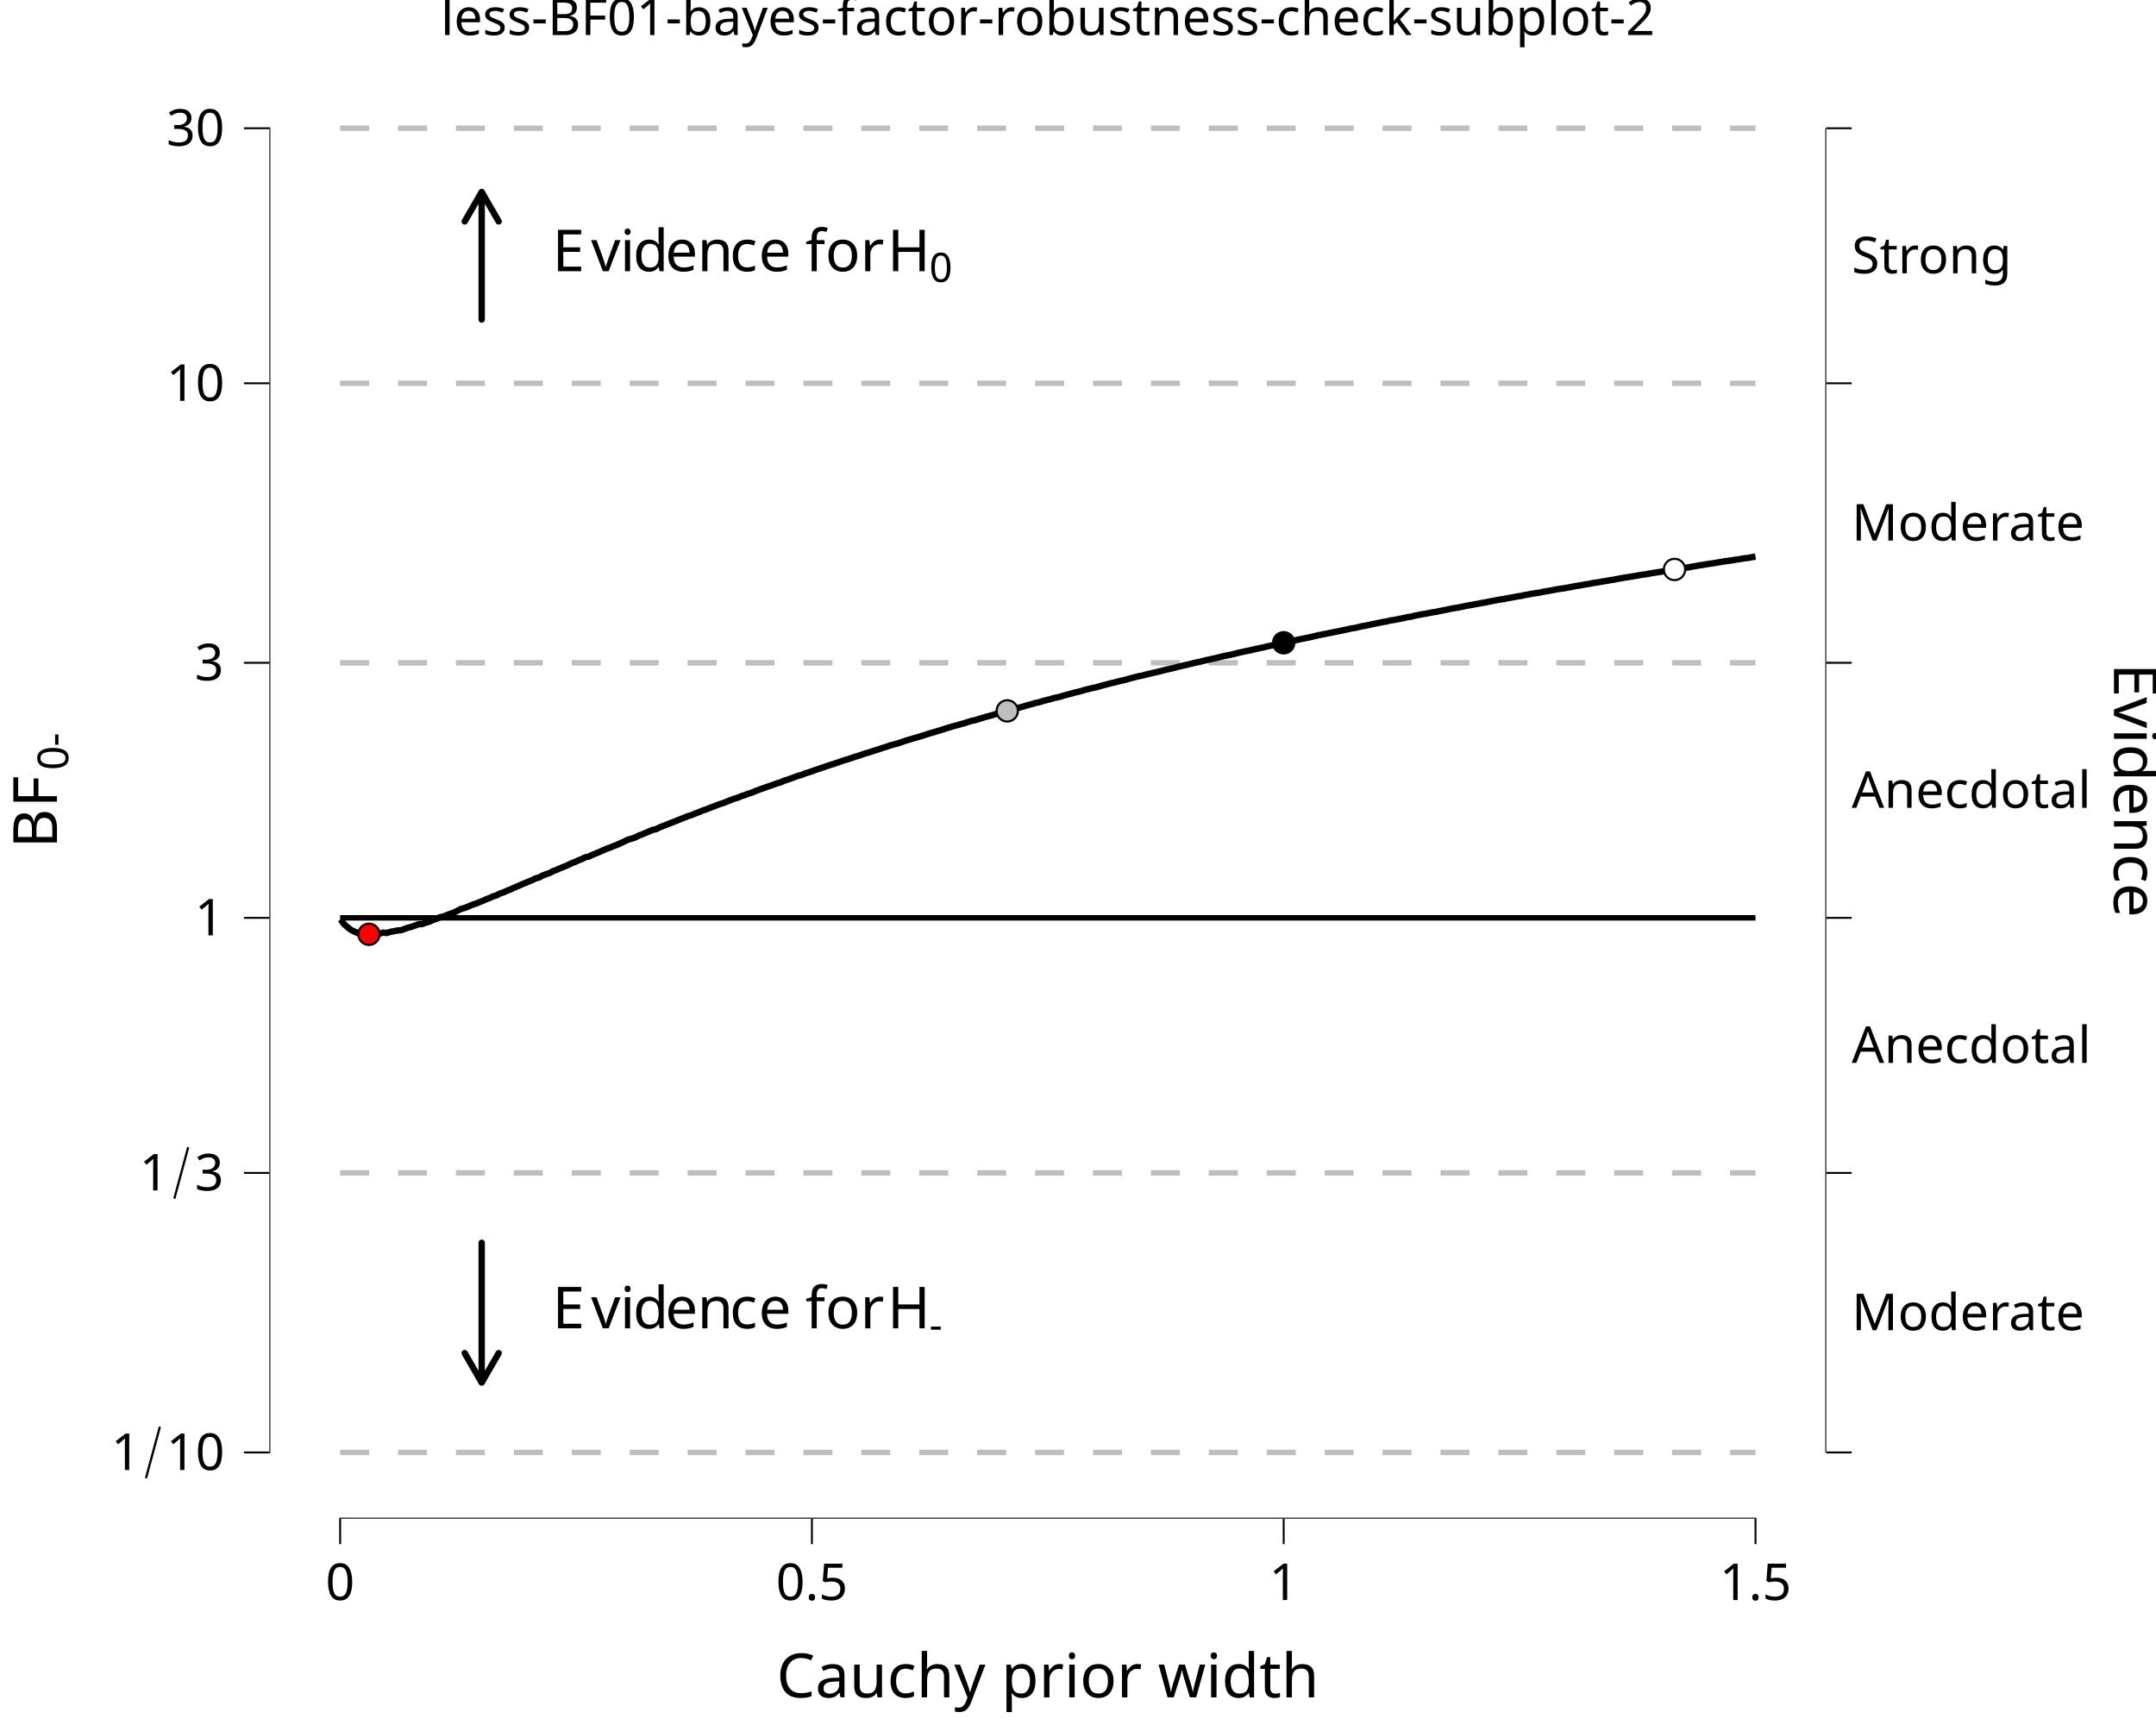
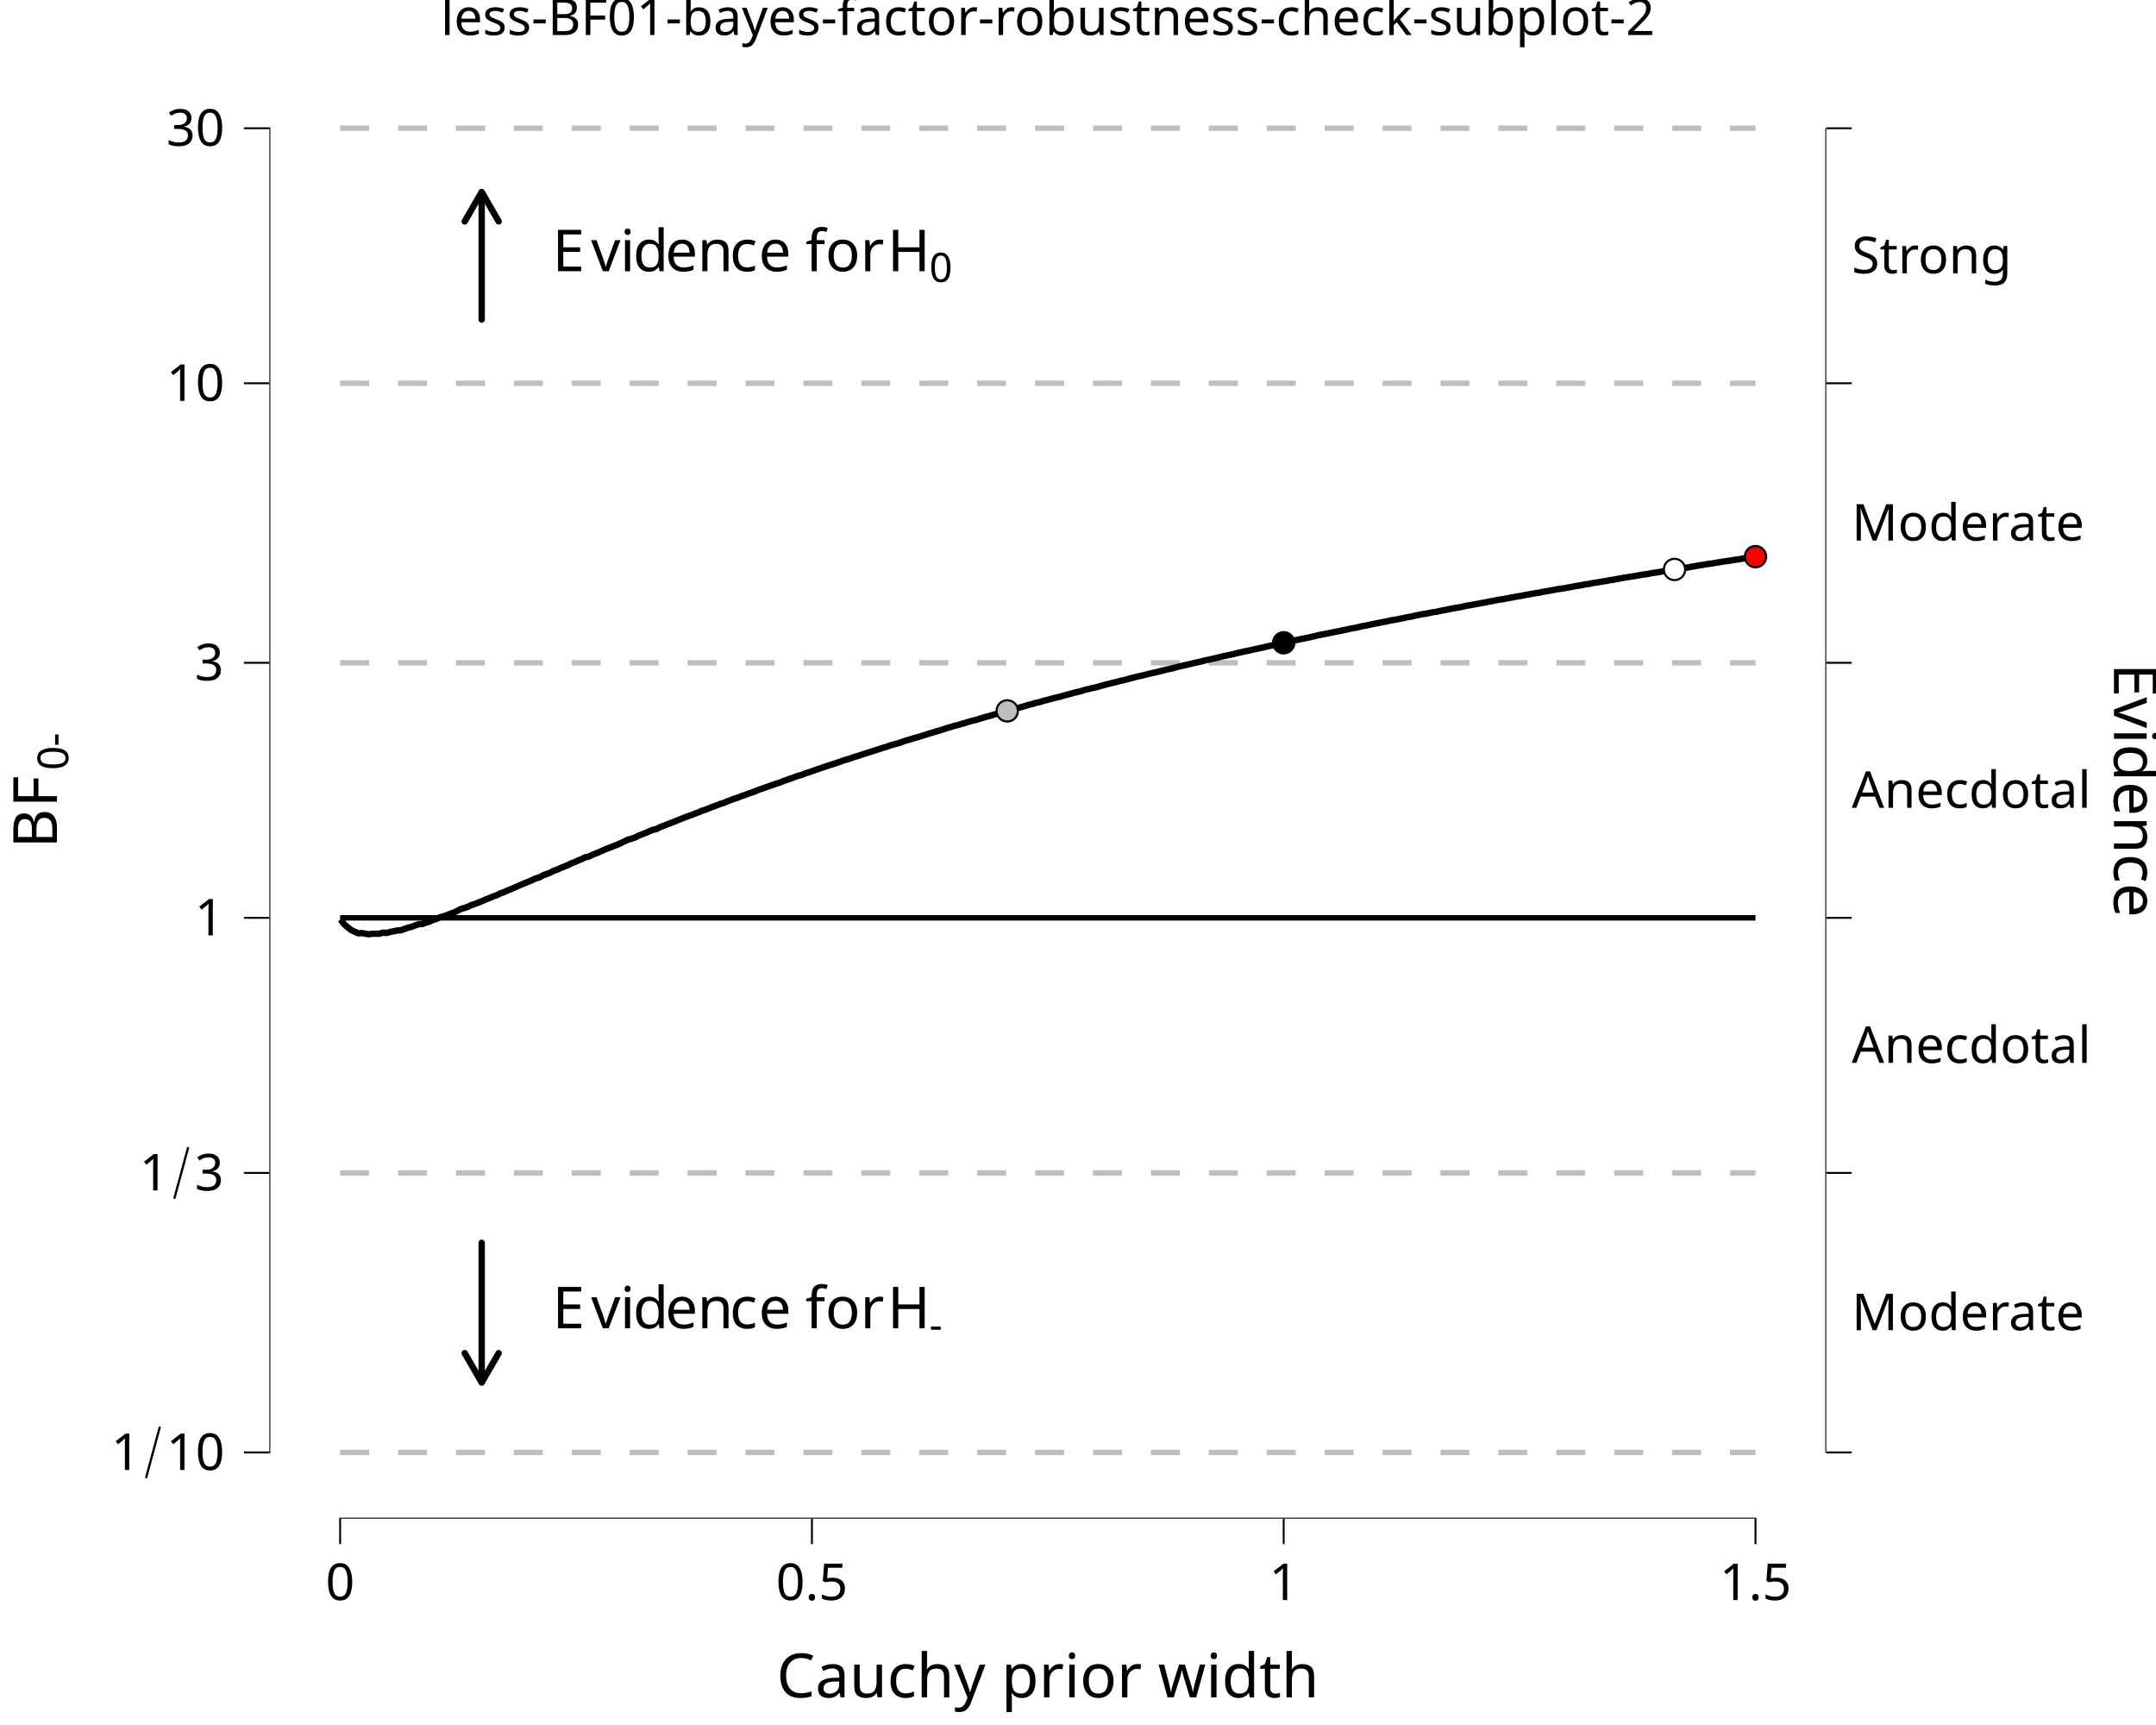
<svg xmlns="http://www.w3.org/2000/svg" class="svglite" data-engine-version="2.0" width="720.00pt" height="576.00pt" viewBox="0 0 720.00 576.00">
  <defs>
    <style type="text/css">
    .svglite line, .svglite polyline, .svglite polygon, .svglite path, .svglite rect, .svglite circle {
      fill: none;
      stroke: #000000;
      stroke-linecap: round;
      stroke-linejoin: round;
      stroke-miterlimit: 10.00;
    }
  </style>
  </defs>
  <rect width="100%" height="100%" style="stroke: none; fill: #FFFFFF;" />
  <defs>
    <clipPath id="cpMC4wMHw3MjAuMDB8MC4wMHw1NzYuMDA=">
      <rect x="0.00" y="0.00" width="720.00" height="576.00" />
    </clipPath>
  </defs>
  <g clip-path="url(#cpMC4wMHw3MjAuMDB8MC4wMHw1NzYuMDA=)">
    <rect x="-0" y="0.00" width="720.00" height="576.00" style="stroke-width: 10.67; stroke: none;" />
  </g>
  <defs>
    <clipPath id="cpODkuOTZ8NjA5Ljg4fDIwLjcxfDUwNy4wOQ==">
      <rect x="89.96" y="20.71" width="519.92" height="486.39" />
    </clipPath>
  </defs>
  <g clip-path="url(#cpODkuOTZ8NjA5Ljg4fDIwLjcxfDUwNy4wOQ==)">
    <rect x="89.96" y="20.71" width="519.92" height="486.39" style="stroke-width: 10.67; stroke: none;" />
    <line x1="113.59" y1="484.99" x2="586.25" y2="484.99" style="stroke-width: 1.81; stroke: #BEBEBE; stroke-dasharray: 9.67,9.67; stroke-linecap: butt;" />
    <line x1="113.59" y1="391.65" x2="586.25" y2="391.65" style="stroke-width: 1.81; stroke: #BEBEBE; stroke-dasharray: 9.67,9.67; stroke-linecap: butt;" />
    <line x1="113.59" y1="306.48" x2="586.25" y2="306.48" style="stroke-width: 1.81; stroke-linecap: butt;" />
    <line x1="113.59" y1="221.32" x2="586.25" y2="221.32" style="stroke-width: 1.81; stroke: #BEBEBE; stroke-dasharray: 9.67,9.67; stroke-linecap: butt;" />
    <line x1="113.59" y1="127.98" x2="586.25" y2="127.98" style="stroke-width: 1.81; stroke: #BEBEBE; stroke-dasharray: 9.67,9.67; stroke-linecap: butt;" />
    <line x1="113.59" y1="42.82" x2="586.25" y2="42.82" style="stroke-width: 1.81; stroke: #BEBEBE; stroke-dasharray: 9.67,9.67; stroke-linecap: butt;" />
    <polyline points="113.75,307.01 114.93,308.62 116.12,309.65 117.30,310.57 118.49,311.12 119.67,311.65 120.86,311.56 122.04,311.78 123.22,311.97 124.41,311.77 125.59,311.77 126.78,311.77 127.96,311.40 129.14,311.54 130.33,311.17 131.51,310.96 132.70,310.70 133.88,310.62 135.07,310.21 136.25,309.77 137.43,309.48 138.62,309.04 139.80,308.60 140.99,308.56 142.17,308.09 143.35,307.79 144.54,307.19 145.72,306.84 146.91,306.29 148.09,306.00 149.28,305.55 150.46,305.10 151.64,304.71 152.83,304.07 154.01,303.47 155.20,303.17 156.38,302.71 157.57,302.17 158.75,301.78 159.93,301.32 161.12,300.85 162.30,300.31 163.49,299.86 164.67,299.32 165.85,298.95 167.04,298.32 168.22,297.94 169.41,297.39 170.59,296.94 171.78,296.37 172.96,295.89 174.14,295.36 175.33,294.87 176.51,294.39 177.70,293.90 178.88,293.31 180.07,292.99 181.25,292.33 182.43,291.90 183.62,291.47 184.80,290.83 185.99,290.40 187.17,289.87 188.35,289.40 189.54,288.92 190.72,288.31 191.91,287.86 193.09,287.32 194.28,286.86 195.46,286.26 196.64,286.02 197.83,285.43 199.01,284.97 200.20,284.48 201.38,283.94 202.56,283.43 203.75,283.01 204.93,282.51 206.12,282.07 207.30,281.52 208.49,280.98 209.67,280.40 210.85,280.05 212.04,279.68 213.22,279.06 214.41,278.60 215.59,278.14 216.78,277.61 217.96,277.11 219.14,276.86 220.33,276.26 221.51,275.78 222.70,275.34 223.88,274.85 225.06,274.40 226.25,273.93 227.43,273.44 228.62,272.98 229.80,272.51 230.99,272.15 232.17,271.64 233.35,271.21 234.54,270.69 235.72,270.31 236.91,269.83 238.09,269.38 239.28,268.93 240.46,268.47 241.64,268.12 242.83,267.62 244.01,267.15 245.20,266.71 246.38,266.35 247.56,265.85 248.75,265.48 249.93,265.00 251.12,264.64 252.30,264.16 253.49,263.68 254.67,263.28 255.85,262.85 257.04,262.45 258.22,262.04 259.41,261.60 260.59,261.26 261.77,260.74 262.96,260.36 264.14,259.93 265.33,259.50 266.51,259.06 267.70,258.76 268.88,258.25 270.06,257.91 271.25,257.49 272.43,257.06 273.62,256.67 274.80,256.26 275.99,255.85 277.17,255.46 278.35,255.10 279.54,254.69 280.72,254.29 281.91,253.86 283.09,253.53 284.27,253.15 285.46,252.71 286.64,252.39 287.83,251.98 289.01,251.57 290.20,251.23 291.38,250.84 292.56,250.47 293.75,250.08 294.93,249.68 296.12,249.35 297.30,248.90 298.48,248.59 299.67,248.26 300.85,247.89 302.04,247.45 303.22,247.09 304.41,246.76 305.59,246.38 306.77,246.07 307.96,245.70 309.14,245.33 310.33,244.92 311.51,244.60 312.70,244.23 313.88,243.89 315.06,243.51 316.25,243.11 317.43,242.79 318.62,242.41 319.80,242.12 320.98,241.76 322.17,241.45 323.35,241.05 324.54,240.71 325.72,240.46 326.91,240.07 328.09,239.72 329.27,239.36 330.46,239.06 331.64,238.71 332.83,238.35 334.01,238.01 335.20,237.71 336.38,237.39 337.56,236.98 338.75,236.72 339.93,236.38 341.12,236.09 342.30,235.74 343.48,235.39 344.67,235.10 345.85,234.71 347.04,234.49 348.22,234.10 349.41,233.79 350.59,233.51 351.77,233.15 352.96,232.87 354.14,232.61 355.33,232.23 356.51,231.92 357.69,231.62 358.88,231.27 360.06,231.00 361.25,230.69 362.43,230.32 363.62,230.05 364.80,229.75 365.98,229.51 367.17,229.19 368.35,228.83 369.54,228.54 370.72,228.21 371.91,227.95 373.09,227.64 374.27,227.34 375.46,227.09 376.64,226.75 377.83,226.43 379.01,226.12 380.19,225.82 381.38,225.61 382.56,225.28 383.75,224.99 384.93,224.72 386.12,224.46 387.30,224.17 388.48,223.86 389.67,223.56 390.85,223.32 392.04,223.03 393.22,222.70 394.41,222.42 395.59,222.14 396.77,221.87 397.96,221.59 399.14,221.30 400.33,221.06 401.51,220.77 402.69,220.46 403.88,220.22 405.06,219.94 406.25,219.69 407.43,219.38 408.62,219.10 409.80,218.85 410.98,218.62 412.17,218.35 413.35,218.03 414.54,217.78 415.72,217.49 416.90,217.28 418.09,217.01 419.27,216.72 420.46,216.48 421.64,216.24 422.83,215.93 424.01,215.68 425.19,215.44 426.38,215.16 427.56,214.90 428.75,214.63 429.93,214.37 431.12,214.18 432.30,213.85 433.48,213.59 434.67,213.34 435.85,213.12 437.04,212.88 438.22,212.60 439.40,212.32 440.59,212.04 441.77,211.83 442.96,211.60 444.14,211.34 445.33,211.12 446.51,210.86 447.69,210.65 448.88,210.37 450.06,210.14 451.25,209.85 452.43,209.68 453.61,209.43 454.80,209.11 455.98,208.93 457.17,208.67 458.35,208.42 459.54,208.17 460.72,207.95 461.90,207.68 463.09,207.51 464.27,207.18 465.46,207.03 466.64,206.80 467.83,206.56 469.01,206.31 470.19,206.05 471.38,205.89 472.56,205.56 473.75,205.34 474.93,205.09 476.11,204.94 477.30,204.68 478.48,204.45 479.67,204.29 480.85,204.01 482.04,203.79 483.22,203.56 484.40,203.30 485.59,203.08 486.77,202.89 487.96,202.68 489.14,202.41 490.33,202.18 491.51,201.98 492.69,201.76 493.88,201.54 495.06,201.31 496.25,201.11 497.43,200.86 498.61,200.64 499.80,200.41 500.98,200.18 502.17,200.05 503.35,199.77 504.54,199.58 505.72,199.35 506.90,199.13 508.09,198.96 509.27,198.69 510.46,198.48 511.64,198.26 512.82,198.07 514.01,197.91 515.19,197.64 516.38,197.43 517.56,197.23 518.75,197.01 519.93,196.78 521.11,196.60 522.30,196.44 523.48,196.22 524.67,196.02 525.85,195.75 527.04,195.58 528.22,195.38 529.40,195.14 530.59,194.99 531.77,194.72 532.96,194.55 534.14,194.36 535.32,194.14 536.51,193.97 537.69,193.73 538.88,193.56 540.06,193.33 541.25,193.11 542.43,192.89 543.61,192.73 544.80,192.52 545.98,192.34 547.17,192.13 548.35,191.91 549.54,191.78 550.72,191.55 551.90,191.34 553.09,191.16 554.27,190.98 555.46,190.76 556.64,190.59 557.82,190.39 559.01,190.17 560.19,190.01 561.38,189.78 562.56,189.63 563.75,189.47 564.93,189.23 566.11,189.05 567.30,188.81 568.48,188.66 569.67,188.44 570.85,188.26 572.03,188.10 573.22,187.89 574.40,187.70 575.59,187.49 576.77,187.33 577.96,187.17 579.14,186.96 580.32,186.79 581.51,186.61 582.69,186.41 583.88,186.27 585.06,186.04 586.25,185.87 " style="stroke-width: 2.13; stroke-linecap: butt;" />
-     <circle cx="123.22" cy="311.97" r="3.56" style="stroke-width: 0.71; fill: #FF0000;" />
+     <circle cx="586.25" cy="185.87" r="3.56" style="stroke-width: 0.71; fill: #FF0000;" />
    <circle cx="336.37" cy="237.37" r="3.56" style="stroke-width: 0.71; fill: #BEBEBE;" />
    <circle cx="428.69" cy="214.63" r="3.56" style="stroke-width: 0.71; fill: #000000;" />
    <circle cx="559.21" cy="190.15" r="3.56" style="stroke-width: 0.71; fill: #FFFFFF;" />
    <line x1="160.86" y1="414.98" x2="160.86" y2="461.65" style="stroke-width: 2.13; stroke-linejoin: bevel;" />
    <polyline points="155.19,451.83 160.86,461.65 166.53,451.83 " style="stroke-width: 2.13; stroke-linejoin: bevel;" />
    <line x1="160.86" y1="106.69" x2="160.86" y2="64.11" style="stroke-width: 2.13; stroke-linejoin: bevel;" />
    <polyline points="166.53,73.93 160.86,64.11 155.19,73.93 " style="stroke-width: 2.13; stroke-linejoin: bevel;" />
    <text x="184.49" y="443.54" style="font-size: 19.35px; font-family: sans;" textLength="12.91px" lengthAdjust="spacingAndGlyphs">E</text>
    <text x="197.40" y="443.54" style="font-size: 19.35px; font-family: sans;" textLength="9.68px" lengthAdjust="spacingAndGlyphs">v</text>
    <text x="207.08" y="443.54" style="font-size: 19.35px; font-family: sans;" textLength="4.30px" lengthAdjust="spacingAndGlyphs">i</text>
    <text x="211.38" y="443.54" style="font-size: 19.35px; font-family: sans;" textLength="10.76px" lengthAdjust="spacingAndGlyphs">d</text>
    <text x="222.14" y="443.54" style="font-size: 19.35px; font-family: sans;" textLength="10.76px" lengthAdjust="spacingAndGlyphs">e</text>
    <text x="232.90" y="443.54" style="font-size: 19.35px; font-family: sans;" textLength="10.76px" lengthAdjust="spacingAndGlyphs">n</text>
    <text x="243.66" y="443.54" style="font-size: 19.35px; font-family: sans;" textLength="9.68px" lengthAdjust="spacingAndGlyphs">c</text>
    <text x="253.34" y="443.54" style="font-size: 19.35px; font-family: sans;" textLength="10.76px" lengthAdjust="spacingAndGlyphs">e</text>
    <text x="264.10" y="443.54" style="font-size: 19.35px; font-family: sans;" textLength="4.84px" lengthAdjust="spacingAndGlyphs"> </text>
    <text x="268.94" y="443.54" style="font-size: 19.35px; font-family: sans;" textLength="22.58px" lengthAdjust="spacingAndGlyphs">for</text>
    <text x="291.52" y="443.54" style="font-size: 19.35px; font-family: sans;" textLength="4.84px" lengthAdjust="spacingAndGlyphs"> </text>
    <text x="296.36" y="443.54" style="font-size: 19.35px; font-family: sans;" textLength="13.98px" lengthAdjust="spacingAndGlyphs">H</text>
    <text x="310.34" y="447.12" style="font-size: 13.54px; font-family: sans;" textLength="4.51px" lengthAdjust="spacingAndGlyphs">-</text>
    <text x="184.49" y="90.56" style="font-size: 19.35px; font-family: sans;" textLength="12.91px" lengthAdjust="spacingAndGlyphs">E</text>
    <text x="197.40" y="90.56" style="font-size: 19.35px; font-family: sans;" textLength="9.68px" lengthAdjust="spacingAndGlyphs">v</text>
    <text x="207.08" y="90.56" style="font-size: 19.35px; font-family: sans;" textLength="4.30px" lengthAdjust="spacingAndGlyphs">i</text>
    <text x="211.38" y="90.56" style="font-size: 19.35px; font-family: sans;" textLength="10.76px" lengthAdjust="spacingAndGlyphs">d</text>
    <text x="222.14" y="90.56" style="font-size: 19.35px; font-family: sans;" textLength="10.76px" lengthAdjust="spacingAndGlyphs">e</text>
    <text x="232.90" y="90.56" style="font-size: 19.35px; font-family: sans;" textLength="10.76px" lengthAdjust="spacingAndGlyphs">n</text>
    <text x="243.66" y="90.56" style="font-size: 19.35px; font-family: sans;" textLength="9.68px" lengthAdjust="spacingAndGlyphs">c</text>
    <text x="253.34" y="90.56" style="font-size: 19.35px; font-family: sans;" textLength="10.76px" lengthAdjust="spacingAndGlyphs">e</text>
    <text x="264.10" y="90.56" style="font-size: 19.35px; font-family: sans;" textLength="4.84px" lengthAdjust="spacingAndGlyphs"> </text>
    <text x="268.94" y="90.56" style="font-size: 19.35px; font-family: sans;" textLength="22.58px" lengthAdjust="spacingAndGlyphs">for</text>
    <text x="291.52" y="90.56" style="font-size: 19.35px; font-family: sans;" textLength="4.84px" lengthAdjust="spacingAndGlyphs"> </text>
    <text x="296.36" y="90.56" style="font-size: 19.35px; font-family: sans;" textLength="13.98px" lengthAdjust="spacingAndGlyphs">H</text>
    <text x="310.34" y="94.14" style="font-size: 13.54px; font-family: sans;" textLength="7.53px" lengthAdjust="spacingAndGlyphs">0</text>
    <line x1="113.27" y1="507.09" x2="586.56" y2="507.09" style="stroke-width: 0.64; stroke-linecap: butt;" />
    <line x1="89.96" y1="485.30" x2="89.96" y2="42.50" style="stroke-width: 0.64; stroke-linecap: butt;" />
    <line x1="609.88" y1="484.99" x2="609.88" y2="42.82" style="stroke-width: 0.64; stroke-linecap: butt;" />
    <rect x="89.96" y="20.71" width="519.92" height="486.39" style="stroke-width: 0.00; stroke: none;" />
  </g>
  <g clip-path="url(#cpMC4wMHw3MjAuMDB8MC4wMHw1NzYuMDA=)">
    <polyline points="89.96,507.09 89.96,20.71 " style="stroke-width: 0.00; stroke: none; stroke-linecap: butt;" />
    <text x="37.13" y="490.84" style="font-size: 17.00px; font-family: sans;" textLength="9.46px" lengthAdjust="spacingAndGlyphs">1</text>
    <polyline points="48.83,493.29 53.32,476.68 " style="stroke-width: 0.75;" />
    <text x="55.57" y="490.84" style="font-size: 17.00px; font-family: sans;" textLength="18.91px" lengthAdjust="spacingAndGlyphs">10</text>
    <text x="46.58" y="397.50" style="font-size: 17.00px; font-family: sans;" textLength="9.46px" lengthAdjust="spacingAndGlyphs">1</text>
    <polyline points="58.29,399.96 62.78,383.35 " style="stroke-width: 0.75;" />
    <text x="65.03" y="397.50" style="font-size: 17.00px; font-family: sans;" textLength="9.46px" lengthAdjust="spacingAndGlyphs">3</text>
    <text x="65.03" y="312.33" style="font-size: 17.00px; font-family: sans;" textLength="9.46px" lengthAdjust="spacingAndGlyphs">1</text>
    <text x="65.03" y="227.17" style="font-size: 17.00px; font-family: sans;" textLength="9.46px" lengthAdjust="spacingAndGlyphs">3</text>
    <text x="55.57" y="133.84" style="font-size: 17.00px; font-family: sans;" textLength="18.91px" lengthAdjust="spacingAndGlyphs">10</text>
    <text x="55.57" y="48.67" style="font-size: 17.00px; font-family: sans;" textLength="18.91px" lengthAdjust="spacingAndGlyphs">30</text>
    <polyline points="81.46,484.99 89.96,484.99 " style="stroke-width: 0.64; stroke-linecap: butt;" />
    <polyline points="81.46,391.65 89.96,391.65 " style="stroke-width: 0.64; stroke-linecap: butt;" />
    <polyline points="81.46,306.48 89.96,306.48 " style="stroke-width: 0.64; stroke-linecap: butt;" />
    <polyline points="81.46,221.32 89.96,221.32 " style="stroke-width: 0.64; stroke-linecap: butt;" />
    <polyline points="81.46,127.98 89.96,127.98 " style="stroke-width: 0.64; stroke-linecap: butt;" />
    <polyline points="81.46,42.82 89.96,42.82 " style="stroke-width: 0.64; stroke-linecap: butt;" />
    <polyline points="609.88,507.09 609.88,20.71 " style="stroke-width: 0.00; stroke: none; stroke-linecap: butt;" />
    <polyline points="618.38,484.99 609.88,484.99 " style="stroke-width: 0.64; stroke-linecap: butt;" />
    <polyline points="618.38,438.32 609.88,438.32 " style="stroke-width: 0.64; stroke: none; stroke-linecap: butt;" />
    <polyline points="618.38,391.65 609.88,391.65 " style="stroke-width: 0.64; stroke-linecap: butt;" />
    <polyline points="618.38,349.07 609.88,349.07 " style="stroke-width: 0.64; stroke: none; stroke-linecap: butt;" />
    <polyline points="618.38,306.48 609.88,306.48 " style="stroke-width: 0.64; stroke-linecap: butt;" />
    <polyline points="618.38,263.90 609.88,263.90 " style="stroke-width: 0.64; stroke: none; stroke-linecap: butt;" />
    <polyline points="618.38,221.32 609.88,221.32 " style="stroke-width: 0.64; stroke-linecap: butt;" />
    <polyline points="618.38,174.65 609.88,174.65 " style="stroke-width: 0.64; stroke: none; stroke-linecap: butt;" />
    <polyline points="618.38,127.98 609.88,127.98 " style="stroke-width: 0.64; stroke-linecap: butt;" />
    <polyline points="618.38,85.40 609.88,85.40 " style="stroke-width: 0.64; stroke: none; stroke-linecap: butt;" />
    <polyline points="618.38,42.82 609.88,42.82 " style="stroke-width: 0.64; stroke-linecap: butt;" />
    <text x="618.38" y="444.17" style="font-size: 17.00px; font-family: sans;" textLength="71.83px" lengthAdjust="spacingAndGlyphs">Moderate</text>
    <text x="618.38" y="354.92" style="font-size: 17.00px; font-family: sans;" textLength="75.62px" lengthAdjust="spacingAndGlyphs">Anecdotal</text>
    <text x="618.38" y="269.75" style="font-size: 17.00px; font-family: sans;" textLength="75.62px" lengthAdjust="spacingAndGlyphs">Anecdotal</text>
    <text x="618.38" y="180.50" style="font-size: 17.00px; font-family: sans;" textLength="71.83px" lengthAdjust="spacingAndGlyphs">Moderate</text>
    <text x="618.38" y="91.25" style="font-size: 17.00px; font-family: sans;" textLength="50.09px" lengthAdjust="spacingAndGlyphs">Strong</text>
    <polyline points="89.96,507.09 609.88,507.09 " style="stroke-width: 0.00; stroke: none; stroke-linecap: butt;" />
    <polyline points="113.59,515.60 113.59,507.09 " style="stroke-width: 0.64; stroke-linecap: butt;" />
    <polyline points="271.14,515.60 271.14,507.09 " style="stroke-width: 0.64; stroke-linecap: butt;" />
    <polyline points="428.69,515.60 428.69,507.09 " style="stroke-width: 0.64; stroke-linecap: butt;" />
    <polyline points="586.25,515.60 586.25,507.09 " style="stroke-width: 0.64; stroke-linecap: butt;" />
    <text x="113.59" y="534.27" text-anchor="middle" style="font-size: 17.00px; font-family: sans;" textLength="9.46px" lengthAdjust="spacingAndGlyphs">0</text>
    <text x="271.14" y="534.27" text-anchor="middle" style="font-size: 17.00px; font-family: sans;" textLength="23.63px" lengthAdjust="spacingAndGlyphs">0.5</text>
    <text x="428.69" y="534.27" text-anchor="middle" style="font-size: 17.00px; font-family: sans;" textLength="9.46px" lengthAdjust="spacingAndGlyphs">1</text>
    <text x="586.25" y="534.27" text-anchor="middle" style="font-size: 17.00px; font-family: sans;" textLength="23.63px" lengthAdjust="spacingAndGlyphs">1.5</text>
    <text x="349.92" y="566.78" text-anchor="middle" style="font-size: 20.40px; font-family: sans;" textLength="168.96px" lengthAdjust="spacingAndGlyphs">Cauchy prior width</text>
    <text transform="translate(19.02,283.29) rotate(-90)" style="font-size: 20.40px; font-family: sans;" textLength="13.61px" lengthAdjust="spacingAndGlyphs">B</text>
    <text transform="translate(19.02,269.67) rotate(-90)" style="font-size: 20.40px; font-family: sans;" textLength="12.46px" lengthAdjust="spacingAndGlyphs">F</text>
    <text transform="translate(22.79,257.21) rotate(-90)" style="font-size: 14.28px; font-family: sans;" textLength="7.94px" lengthAdjust="spacingAndGlyphs">0</text>
    <text transform="translate(22.79,249.27) rotate(-90)" style="font-size: 14.28px; font-family: sans;" textLength="4.76px" lengthAdjust="spacingAndGlyphs">-</text>
    <text transform="translate(705.96,263.90) rotate(90)" text-anchor="middle" style="font-size: 20.40px; font-family: sans;" textLength="83.94px" lengthAdjust="spacingAndGlyphs">Evidence</text>
    <text x="349.92" y="11.70" text-anchor="middle" style="font-size: 17.00px; font-family: sans;" textLength="390.30px" lengthAdjust="spacingAndGlyphs">less-BF01-bayes-factor-robustness-check-subplot-2</text>
  </g>
</svg>
